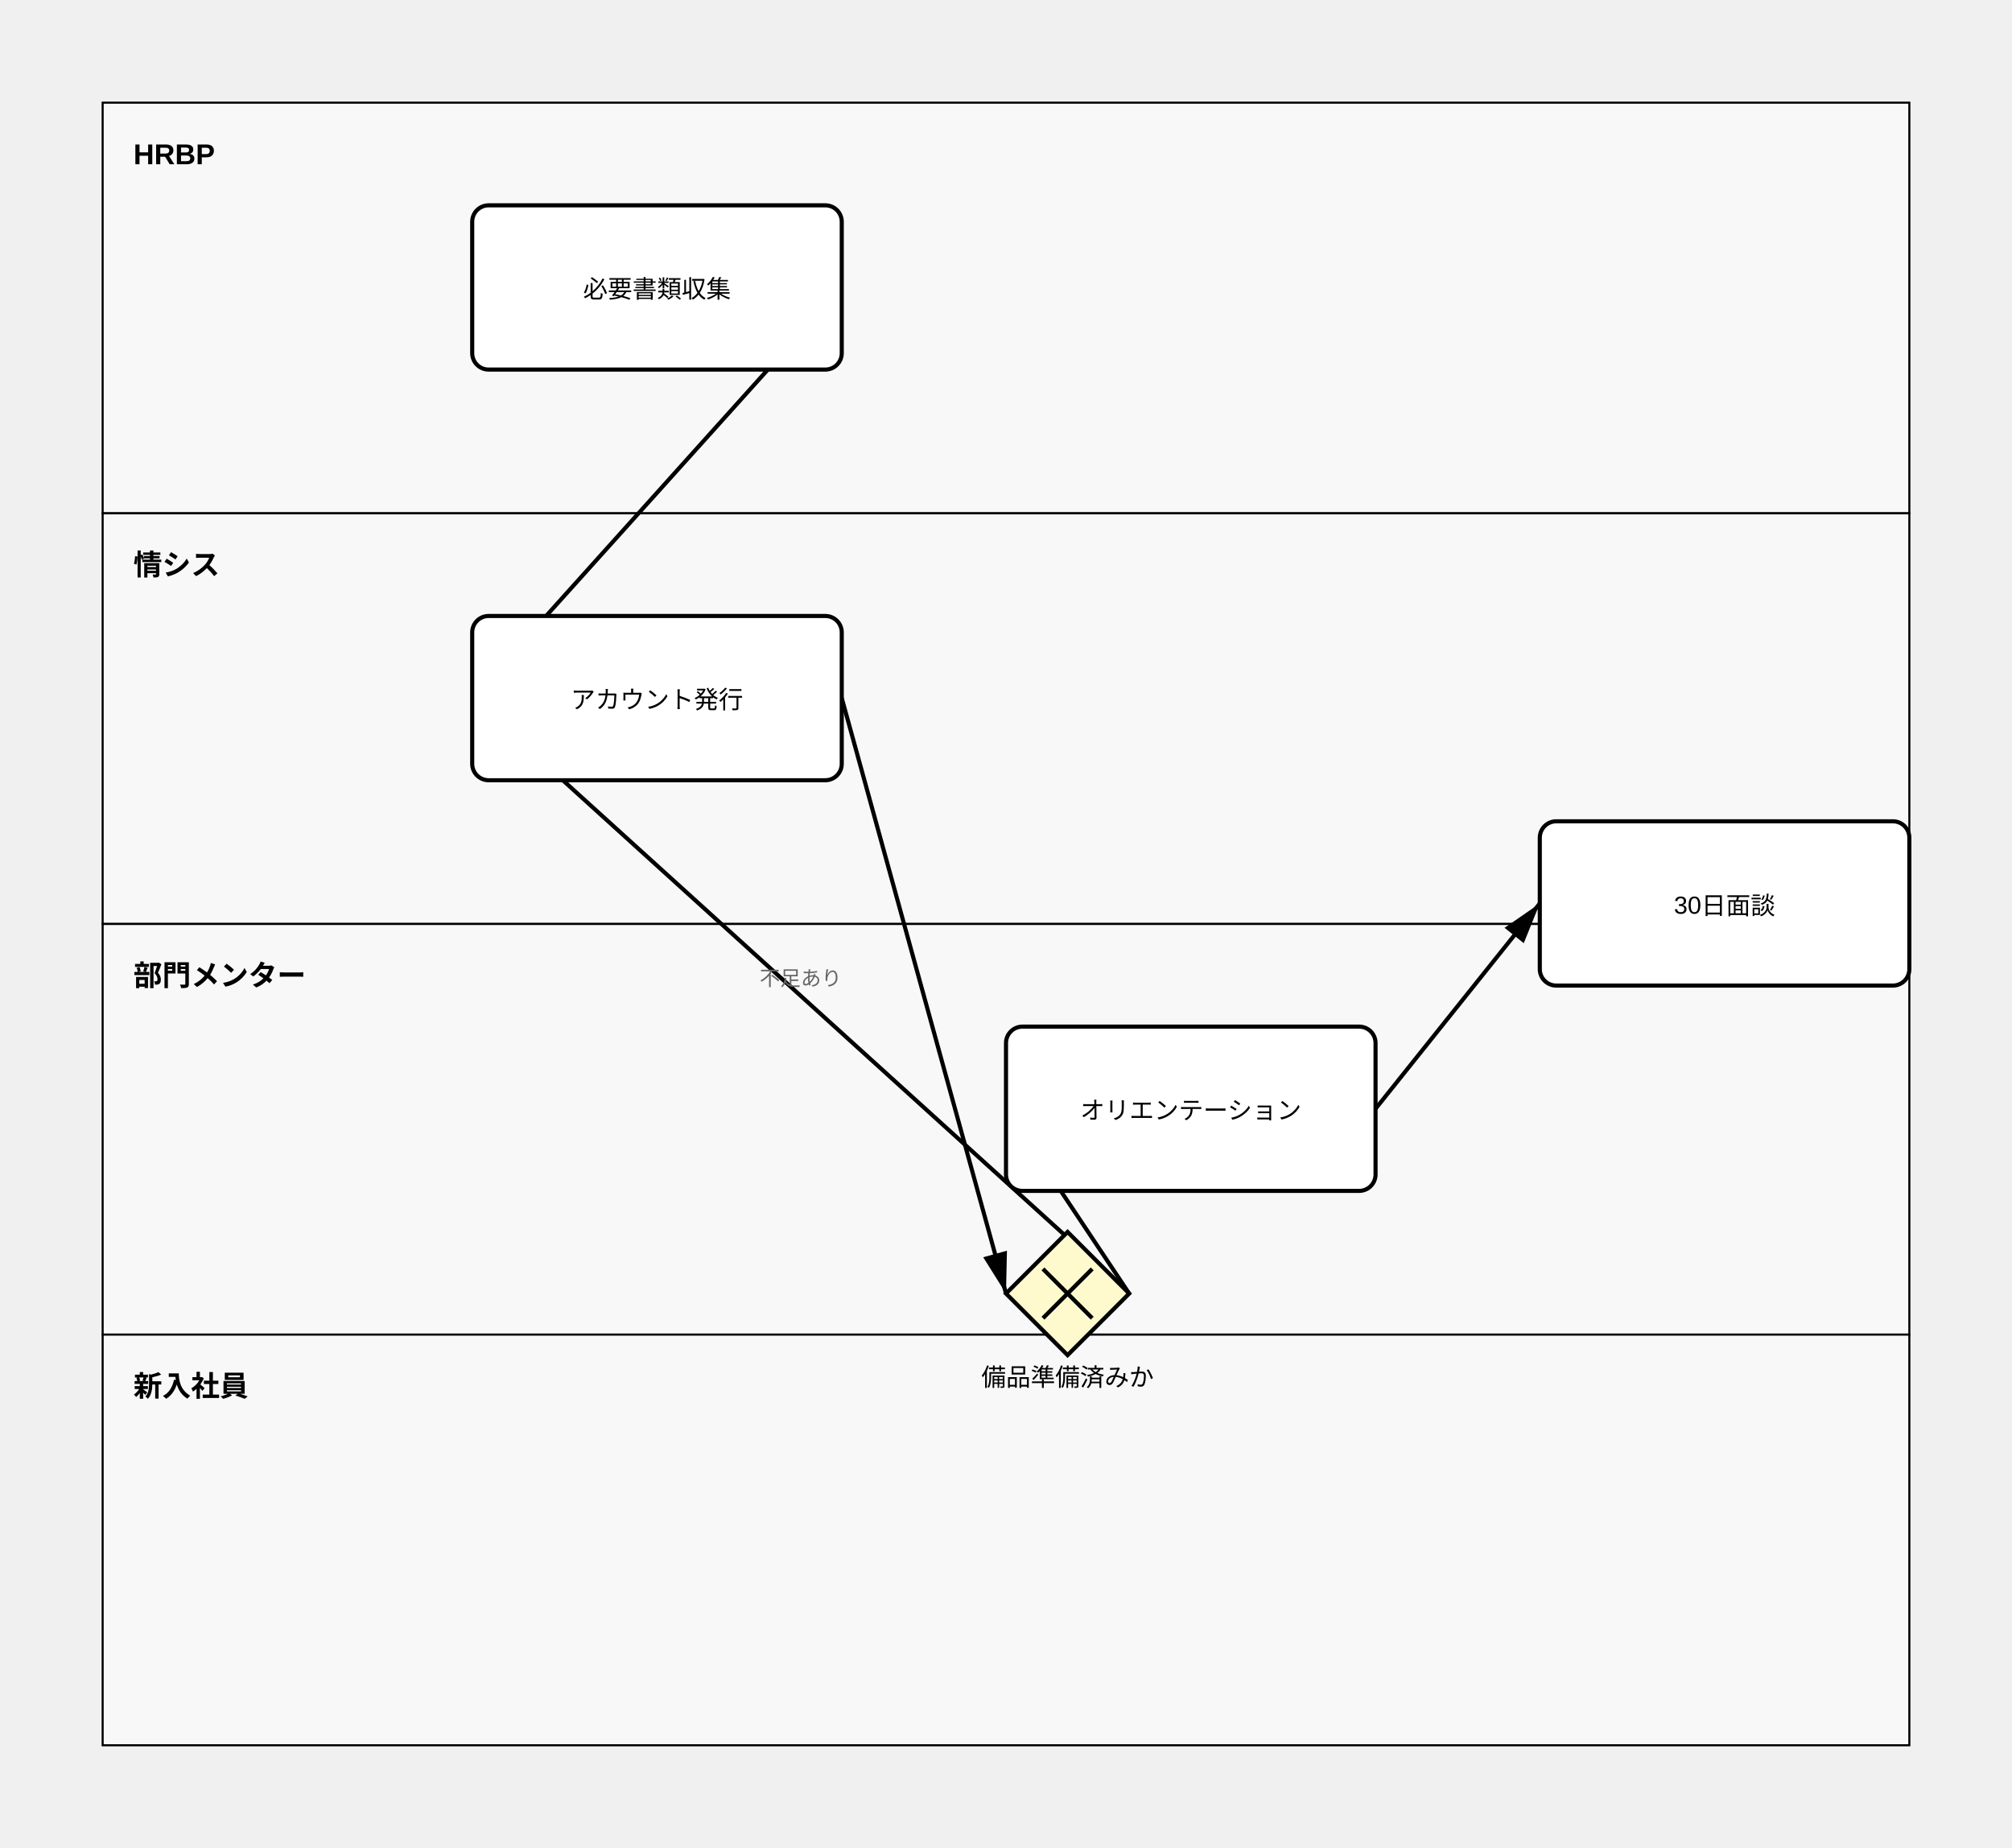
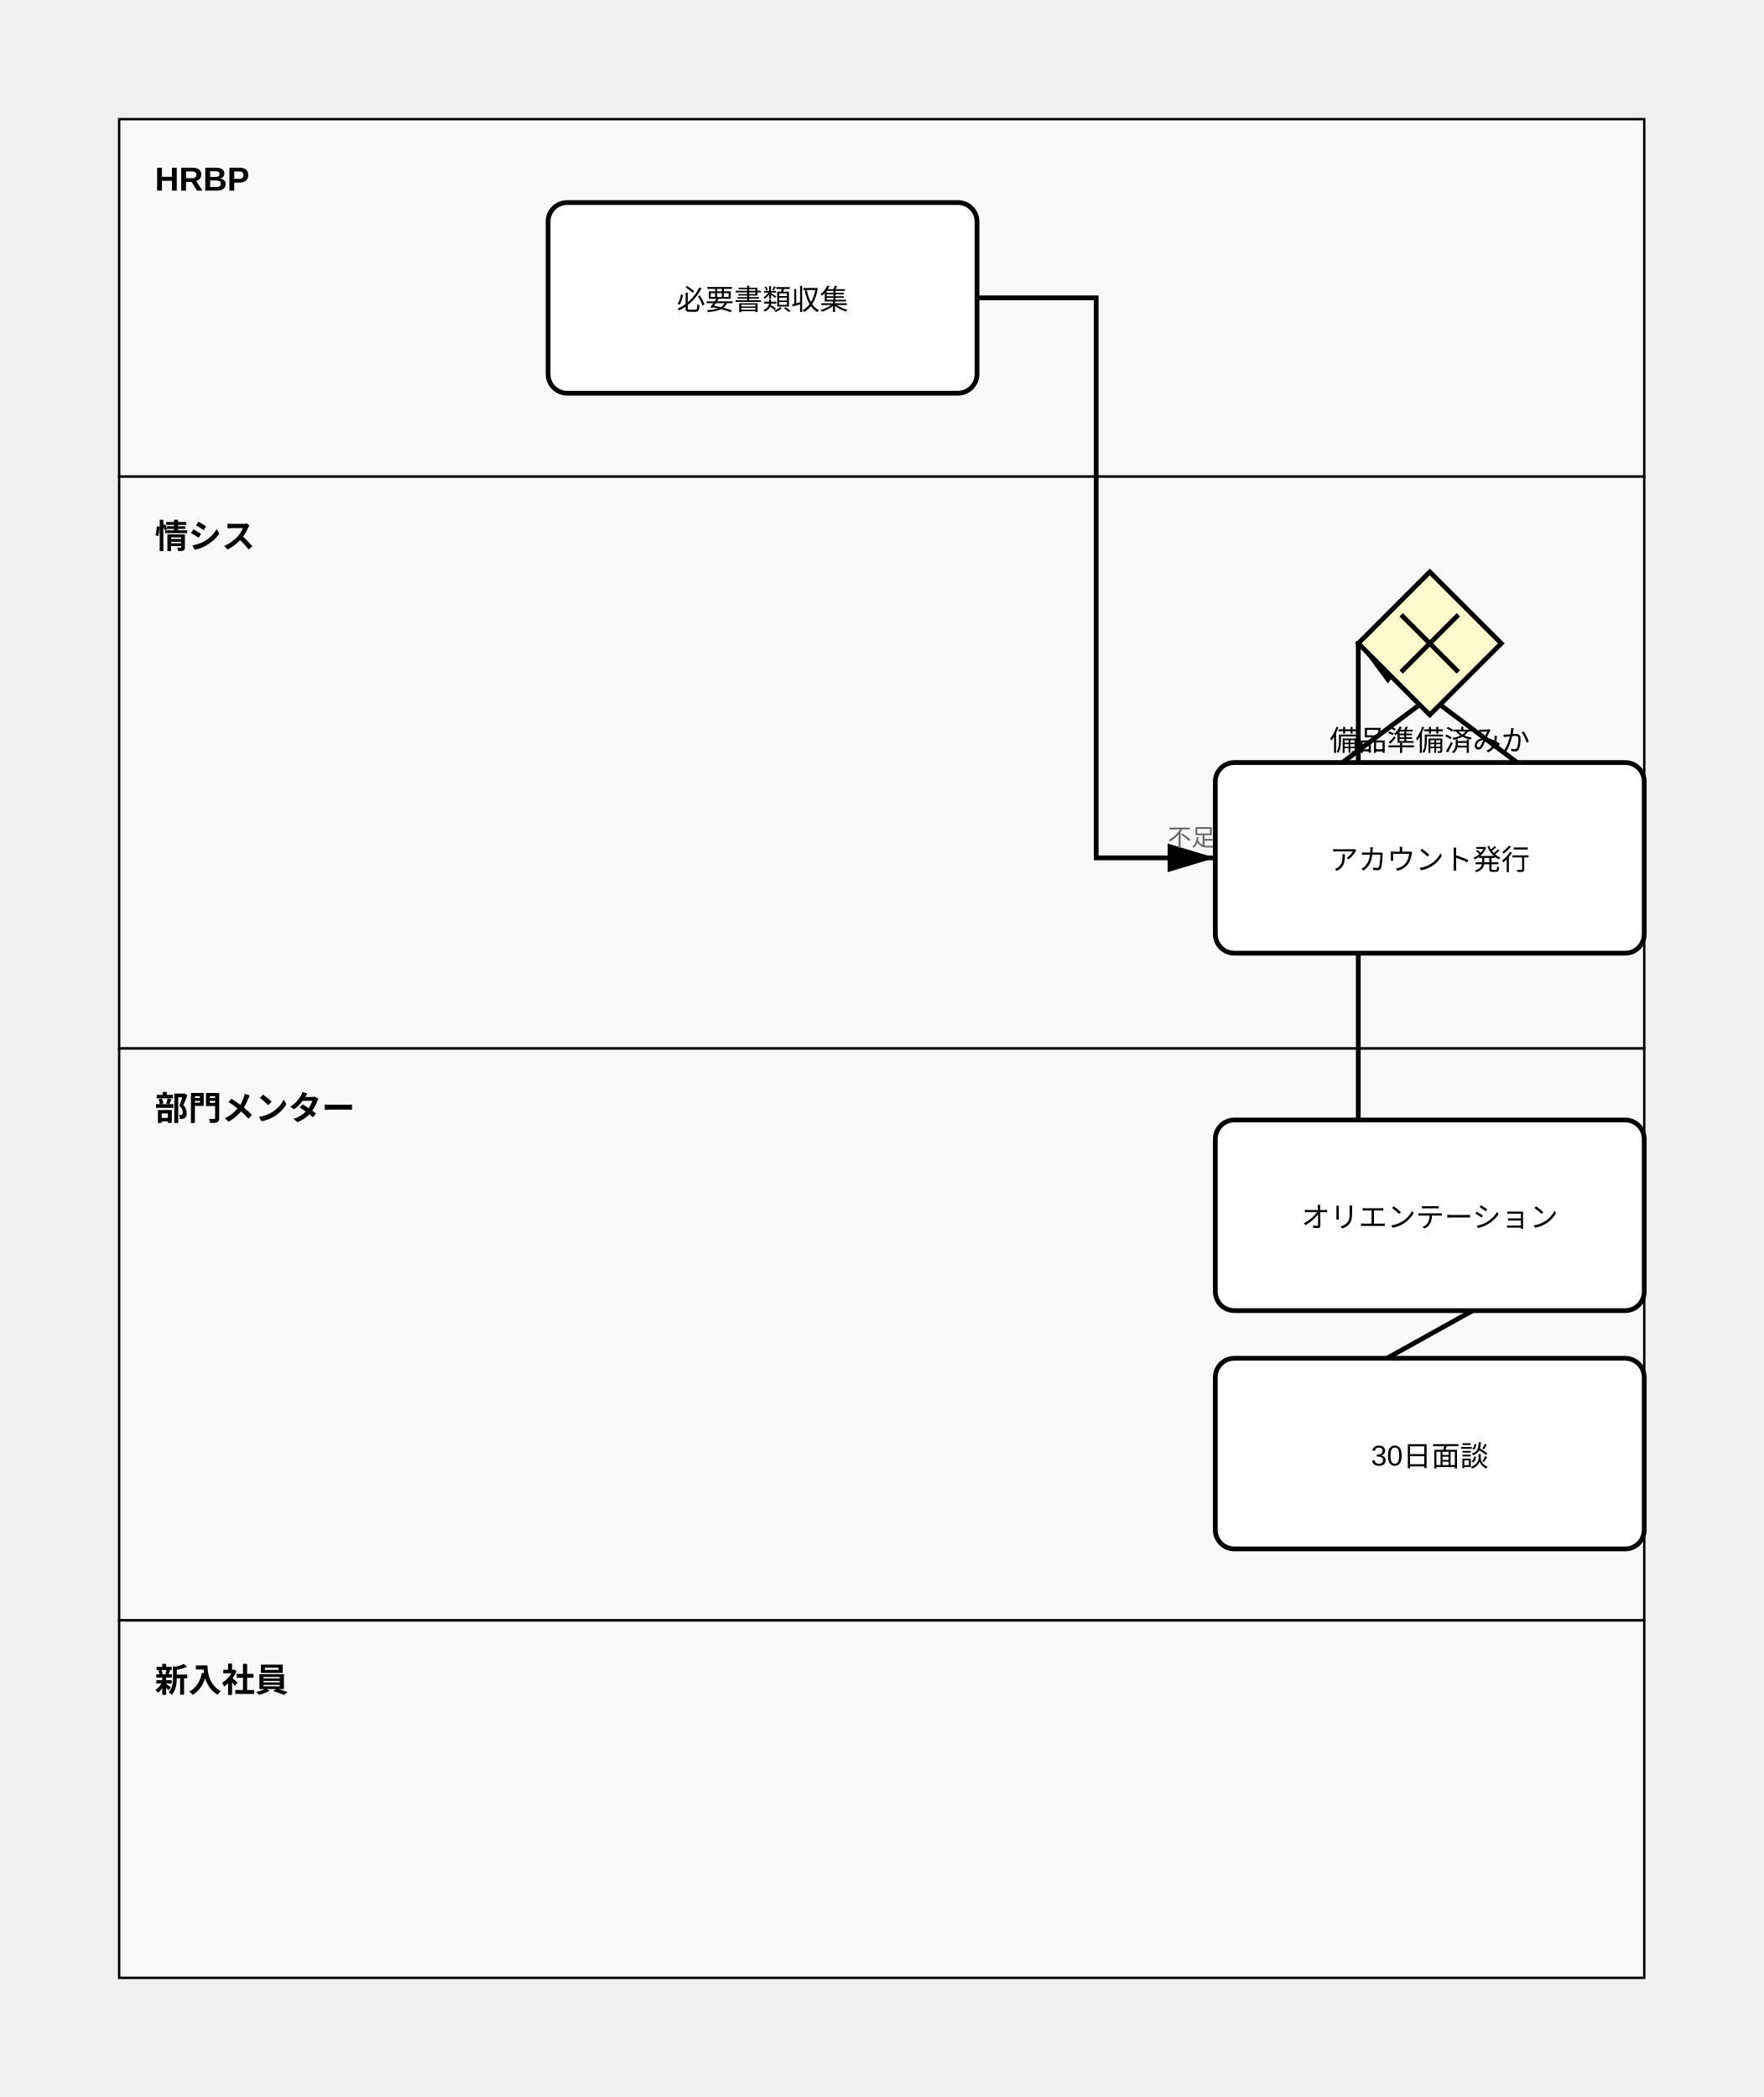
- <svg xmlns="http://www.w3.org/2000/svg" viewBox="0 0 980 900" width="980" height="900">
+ <svg xmlns="http://www.w3.org/2000/svg" viewBox="0 0 740 880" width="740" height="880">
  <style>
            .lane { fill: #f8f8f8; stroke: #000; stroke-width: 1; }
            .lane-label { font-family: Arial, sans-serif; font-size: 14px; font-weight: bold; }
            .task { fill: #fff; stroke: #000; stroke-width: 2; }
            .service-task { fill: #e1f5ff; stroke: #000; stroke-width: 2; }
            .gateway { fill: #fffacd; stroke: #000; stroke-width: 2; }
            .task-label { font-family: Arial, sans-serif; font-size: 12px; text-anchor: middle; }
            .flow { stroke: #000; stroke-width: 2; fill: none; marker-end: url(#arrowhead); }
            .flow-label { font-family: Arial, sans-serif; font-size: 10px; fill: #666; }
        </style>
  <defs>
    <marker id="arrowhead" markerWidth="10" markerHeight="10" refX="10" refY="3" orient="auto">
      <path d="M0,0 L10,3 L0,6 Z" fill="#000" />
    </marker>
  </defs>
-   <rect class="lane" x="50" y="50" width="880" height="200" />
+   <rect class="lane" x="50" y="50" width="640" height="150" />
  <text class="lane-label" x="65" y="80">HRBP</text>
-   <rect class="lane" x="50" y="250" width="880" height="200" />
-   <text class="lane-label" x="65" y="280">情シス</text>
-   <rect class="lane" x="50" y="450" width="880" height="200" />
-   <text class="lane-label" x="65" y="480">部門メンター</text>
-   <rect class="lane" x="50" y="650" width="880" height="200" />
-   <text class="lane-label" x="65" y="680">新入社員</text>
-   <line class="flow" x1="410" y1="140.0" x2="230" y2="340.0" />
-   <line class="flow" x1="410" y1="340.0" x2="490" y2="630.0" />
-   <line class="flow" x1="550" y1="630.0" x2="490" y2="540.0" />
-   <text class="flow-label" x="520.0" y="580.0" text-anchor="middle">準備済み</text>
-   <line class="flow" x1="550" y1="630.0" x2="230" y2="340.0" />
-   <text class="flow-label" x="390.0" y="480.0" text-anchor="middle">不足あり</text>
-   <line class="flow" x1="670" y1="540.0" x2="750" y2="440.0" />
-   <rect class="task" x="230" y="100.0" width="180" height="80" rx="8" ry="8" />
-   <text class="task-label" x="320.0" y="145.0">必要書類収集</text>
-   <rect class="task" x="230" y="300.0" width="180" height="80" rx="8" ry="8" />
-   <text class="task-label" x="320.0" y="345.0">アカウント発行</text>
-   <rect class="task" x="490" y="500.0" width="180" height="80" rx="8" ry="8" />
-   <text class="task-label" x="580.0" y="545.0">オリエンテーション</text>
-   <rect class="task" x="750" y="400.0" width="180" height="80" rx="8" ry="8" />
-   <text class="task-label" x="840.0" y="445.0">30日面談</text>
-   <polygon class="gateway" points="520.0,600.0 550.0,630.0 520.0,660.0 490.0,630.0" />
-   <line x1="508.0" y1="618.0" x2="532.0" y2="642.0" stroke="#000" stroke-width="2" />
-   <line x1="532.0" y1="618.0" x2="508.0" y2="642.0" stroke="#000" stroke-width="2" />
-   <text class="task-label" x="520.0" y="675.0">備品準備済みか</text>
+   <rect class="lane" x="50" y="200" width="640" height="240" />
+   <text class="lane-label" x="65" y="230">情シス</text>
+   <rect class="lane" x="50" y="440" width="640" height="240" />
+   <text class="lane-label" x="65" y="470">部門メンター</text>
+   <rect class="lane" x="50" y="680" width="640" height="150" />
+   <text class="lane-label" x="65" y="710">新入社員</text>
+   <polyline class="flow" points="410.0,125.0 460.0,125.0 460.0,360.0 510.0,360.0" />
+   <polyline class="flow" points="690.0,360.0 570.0,270.0" />
+   <polyline class="flow" points="630.0,270.0 570.0,270.0 570.0,510.0 510.0,510.0" />
+   <text class="flow-label" x="570.0" y="505.0" text-anchor="middle">準備済み</text>
+   <polyline class="flow" points="630.0,270.0 510.0,360.0" />
+   <text class="flow-label" x="510.0" y="355.0" text-anchor="middle">不足あり</text>
+   <polyline class="flow" points="690.0,510.0 510.0,610.0" />
+   <rect class="task" x="230.0" y="85.0" width="180" height="80" rx="8" ry="8" />
+   <text class="task-label" x="320.0" y="130.0">必要書類収集</text>
+   <rect class="task" x="510.0" y="320.0" width="180" height="80" rx="8" ry="8" />
+   <text class="task-label" x="600.0" y="365.0">アカウント発行</text>
+   <rect class="task" x="510.0" y="470.0" width="180" height="80" rx="8" ry="8" />
+   <text class="task-label" x="600.0" y="515.0">オリエンテーション</text>
+   <rect class="task" x="510.0" y="570.0" width="180" height="80" rx="8" ry="8" />
+   <text class="task-label" x="600.0" y="615.0">30日面談</text>
+   <polygon class="gateway" points="600.0,240.0 630.0,270.0 600.0,300.0 570.0,270.0" />
+   <line x1="588.0" y1="258.0" x2="612.0" y2="282.0" stroke="#000" stroke-width="2" />
+   <line x1="612.0" y1="258.0" x2="588.0" y2="282.0" stroke="#000" stroke-width="2" />
+   <text class="task-label" x="600.0" y="315.0">備品準備済みか</text>
</svg>
